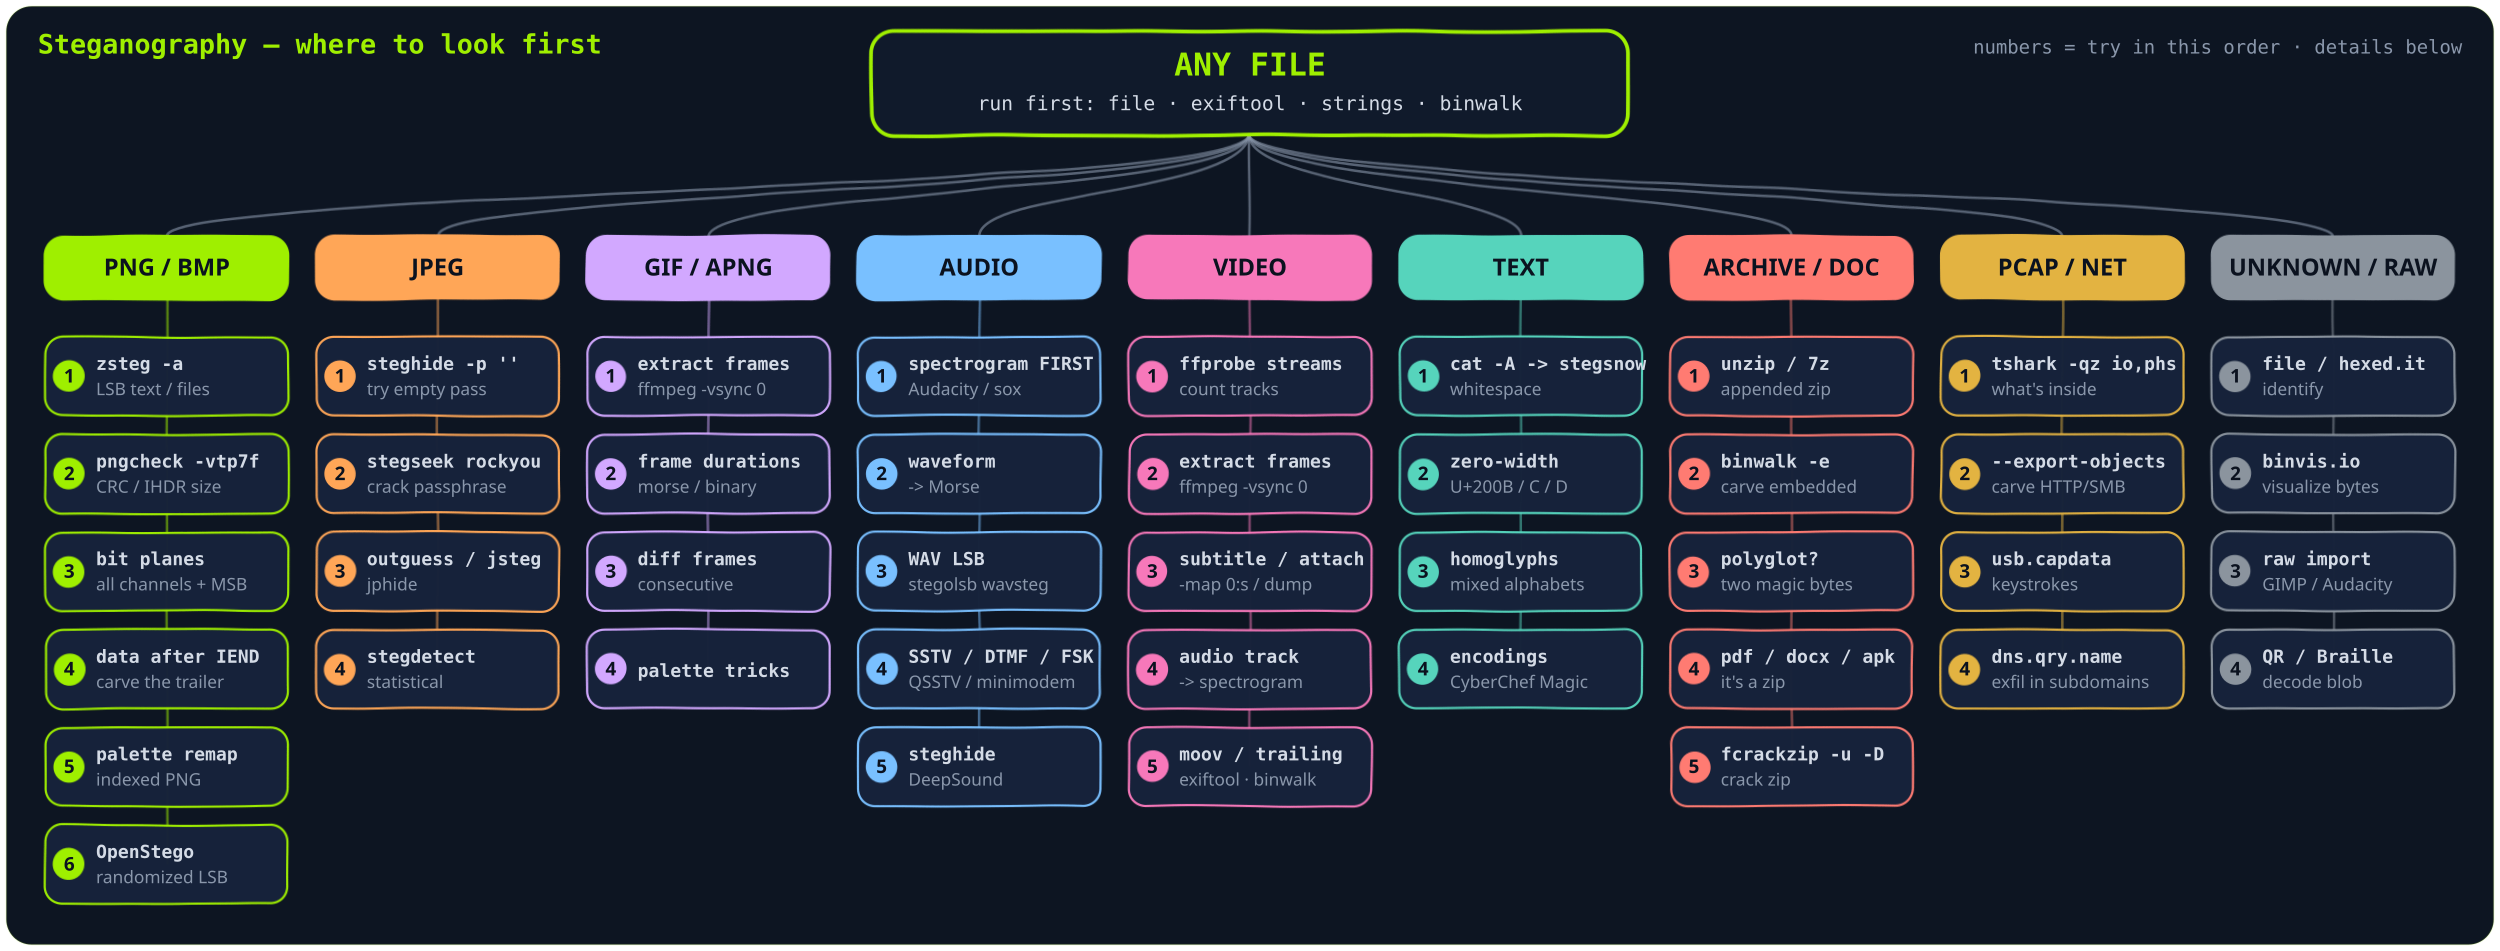
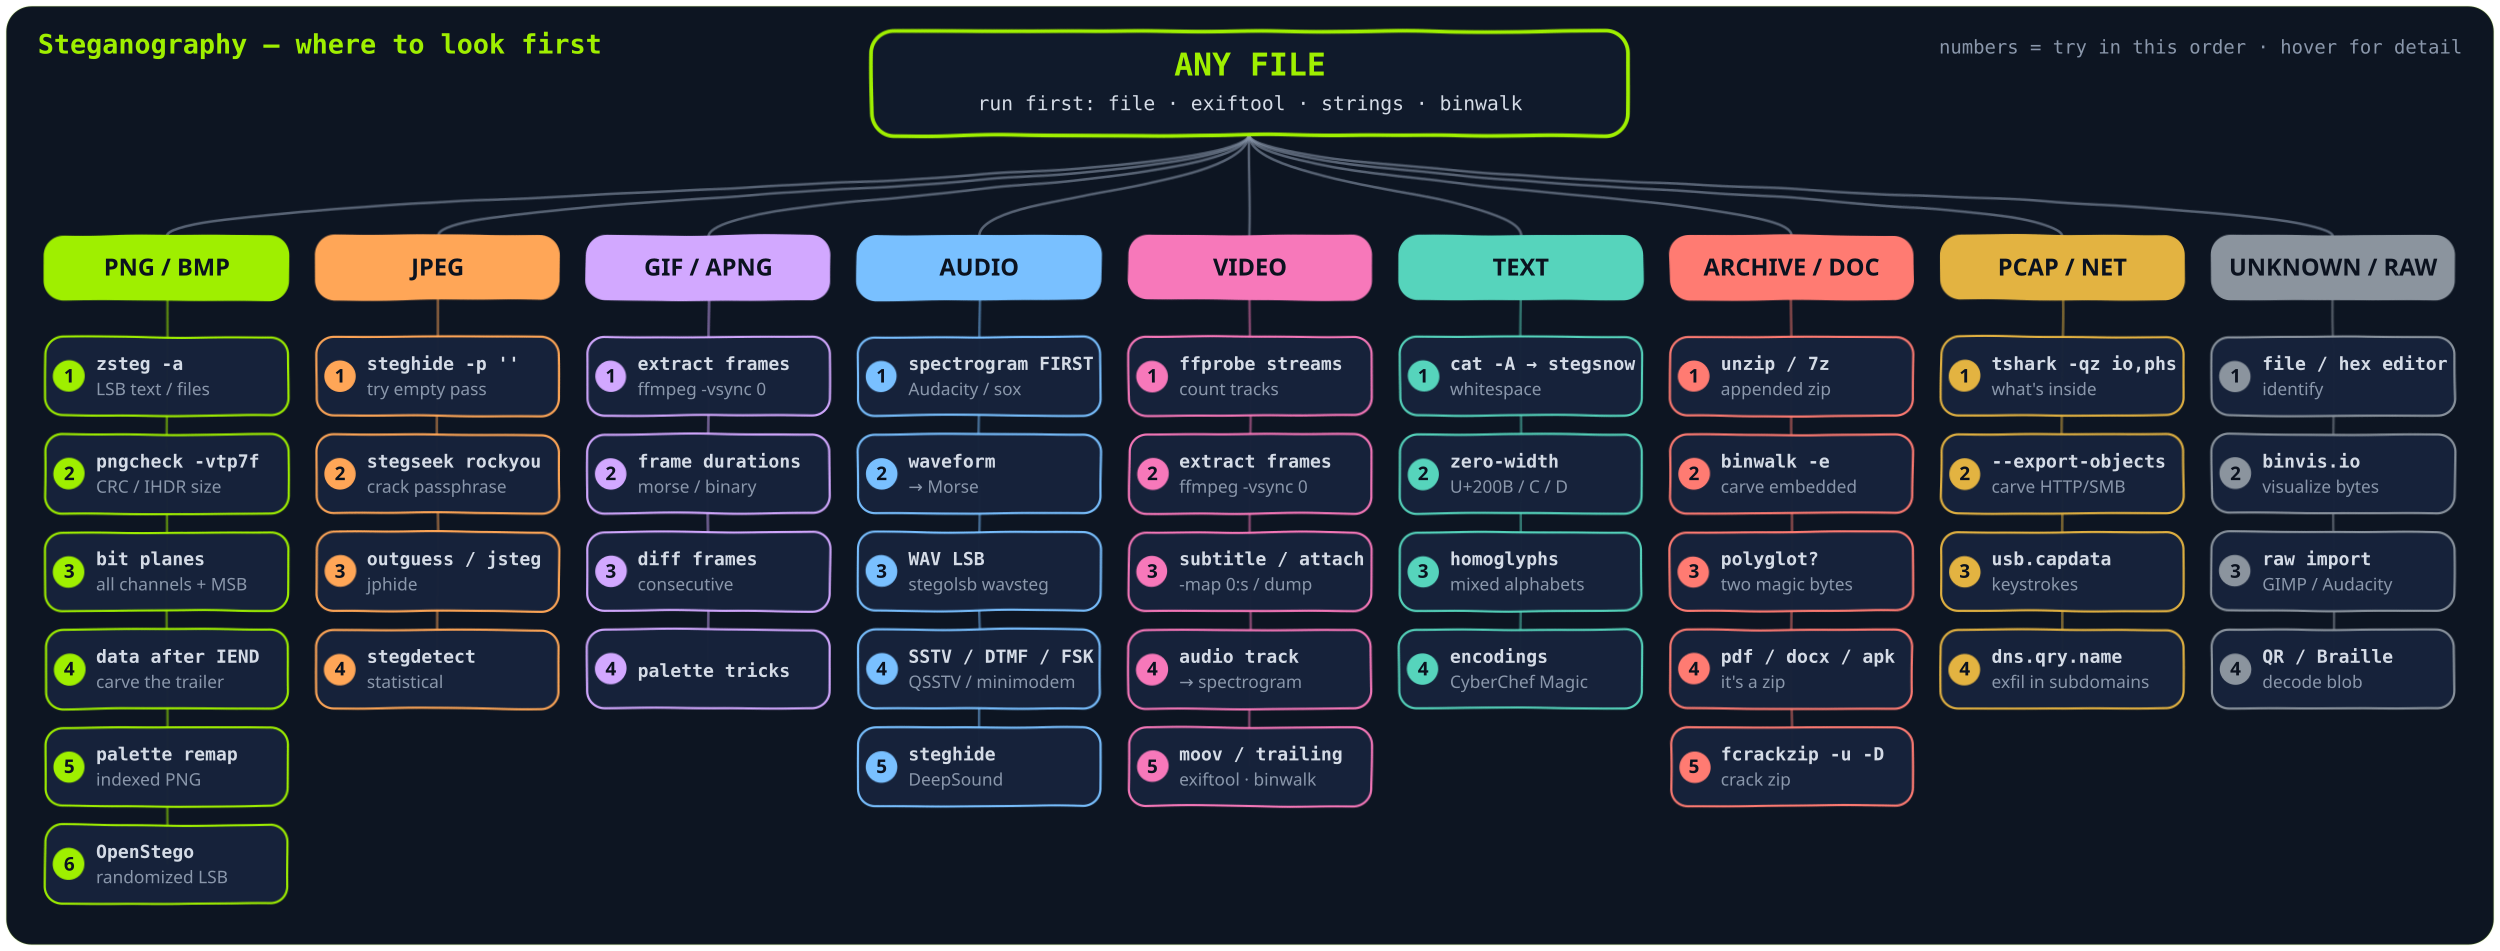
- <svg xmlns="http://www.w3.org/2000/svg" viewBox="0 0 1588 604" width="1588" height="604" role="img" aria-label="Steganography decision tree by file type" font-family="'Segoe Print','Bradley Hand','Comic Sans MS',ui-rounded,sans-serif">
+ <svg xmlns="http://www.w3.org/2000/svg" viewBox="0 0 1588 604" width="1588" height="604" role="img" class="decision-tree-svg" aria-label="Steganography decision tree by file type" font-family="'Segoe Print','Bradley Hand','Comic Sans MS',ui-rounded,sans-serif">
  <defs>
    <filter id="rough" filterUnits="userSpaceOnUse" x="0" y="0" width="1588" height="604">
      <feTurbulence type="fractalNoise" baseFrequency="0.013" numOctaves="2" seed="7" result="n" />
      <feDisplacementMap in="SourceGraphic" in2="n" scale="2.4" xChannelSelector="R" yChannelSelector="G" />
    </filter>
  </defs>
  <rect x="4" y="4" width="1580" height="596" rx="16" fill="#0d1522" stroke="#9fef0022" stroke-width="1" />
  <text x="24" y="34" font-family="'Fira Code',ui-monospace,monospace" font-size="17" fill="#9fef00" font-weight="700">Steganography — where to look first</text>
-   <text x="1564" y="34" text-anchor="end" font-family="'Fira Code',ui-monospace,monospace" font-size="12" fill="#8a97ab">numbers = try in this order · details below</text>
+   <text x="1564" y="34" text-anchor="end" font-family="'Fira Code',ui-monospace,monospace" font-size="12" fill="#8a97ab">numbers = try in this order · hover for detail</text>
  <g filter="url(#rough)">
    <path d="M 794 86 C 794 120, 106 122, 106 150" fill="none" stroke="#8a97ab" stroke-width="1.6" opacity="0.6" />
    <path d="M 794 86 C 794 120, 278 122, 278 150" fill="none" stroke="#8a97ab" stroke-width="1.6" opacity="0.6" />
    <path d="M 794 86 C 794 120, 450 122, 450 150" fill="none" stroke="#8a97ab" stroke-width="1.6" opacity="0.6" />
    <path d="M 794 86 C 794 120, 622 122, 622 150" fill="none" stroke="#8a97ab" stroke-width="1.6" opacity="0.6" />
    <path d="M 794 86 C 794 120, 794 122, 794 150" fill="none" stroke="#8a97ab" stroke-width="1.6" opacity="0.6" />
    <path d="M 794 86 C 794 120, 966 122, 966 150" fill="none" stroke="#8a97ab" stroke-width="1.6" opacity="0.6" />
    <path d="M 794 86 C 794 120, 1138 122, 1138 150" fill="none" stroke="#8a97ab" stroke-width="1.6" opacity="0.6" />
    <path d="M 794 86 C 794 120, 1310 122, 1310 150" fill="none" stroke="#8a97ab" stroke-width="1.6" opacity="0.6" />
    <path d="M 794 86 C 794 120, 1482 122, 1482 150" fill="none" stroke="#8a97ab" stroke-width="1.6" opacity="0.6" />
    <rect x="554" y="20" width="480" height="66" rx="14" fill="#101a2b" stroke="#9fef00" stroke-width="2.4" />
    <path d="M 106 190 L 106 549" stroke="#9fef00" stroke-width="1.6" opacity="0.5" fill="none" />
    <rect x="29" y="150" width="154" height="40" rx="12" fill="#9fef00" stroke="#9fef00" stroke-width="1.5" />
    <rect x="29" y="214" width="154" height="50" rx="11" fill="#16233a" stroke="#9fef00" stroke-width="1.4" opacity="0.98" />
    <circle cx="44" cy="239" r="10" fill="#9fef00" />
    <rect x="29" y="276" width="154" height="50" rx="11" fill="#16233a" stroke="#9fef00" stroke-width="1.4" opacity="0.98" />
    <circle cx="44" cy="301" r="10" fill="#9fef00" />
    <rect x="29" y="338" width="154" height="50" rx="11" fill="#16233a" stroke="#9fef00" stroke-width="1.4" opacity="0.98" />
    <circle cx="44" cy="363" r="10" fill="#9fef00" />
    <rect x="29" y="400" width="154" height="50" rx="11" fill="#16233a" stroke="#9fef00" stroke-width="1.4" opacity="0.98" />
    <circle cx="44" cy="425" r="10" fill="#9fef00" />
    <rect x="29" y="462" width="154" height="50" rx="11" fill="#16233a" stroke="#9fef00" stroke-width="1.4" opacity="0.98" />
    <circle cx="44" cy="487" r="10" fill="#9fef00" />
    <rect x="29" y="524" width="154" height="50" rx="11" fill="#16233a" stroke="#9fef00" stroke-width="1.4" opacity="0.98" />
    <circle cx="44" cy="549" r="10" fill="#9fef00" />
    <path d="M 278 190 L 278 425" stroke="#ffa657" stroke-width="1.6" opacity="0.5" fill="none" />
    <rect x="201" y="150" width="154" height="40" rx="12" fill="#ffa657" stroke="#ffa657" stroke-width="1.5" />
    <rect x="201" y="214" width="154" height="50" rx="11" fill="#16233a" stroke="#ffa657" stroke-width="1.4" opacity="0.98" />
    <circle cx="216" cy="239" r="10" fill="#ffa657" />
    <rect x="201" y="276" width="154" height="50" rx="11" fill="#16233a" stroke="#ffa657" stroke-width="1.4" opacity="0.98" />
    <circle cx="216" cy="301" r="10" fill="#ffa657" />
    <rect x="201" y="338" width="154" height="50" rx="11" fill="#16233a" stroke="#ffa657" stroke-width="1.4" opacity="0.98" />
    <circle cx="216" cy="363" r="10" fill="#ffa657" />
    <rect x="201" y="400" width="154" height="50" rx="11" fill="#16233a" stroke="#ffa657" stroke-width="1.4" opacity="0.98" />
    <circle cx="216" cy="425" r="10" fill="#ffa657" />
    <path d="M 450 190 L 450 425" stroke="#d2a8ff" stroke-width="1.6" opacity="0.5" fill="none" />
    <rect x="373" y="150" width="154" height="40" rx="12" fill="#d2a8ff" stroke="#d2a8ff" stroke-width="1.5" />
    <rect x="373" y="214" width="154" height="50" rx="11" fill="#16233a" stroke="#d2a8ff" stroke-width="1.4" opacity="0.98" />
    <circle cx="388" cy="239" r="10" fill="#d2a8ff" />
    <rect x="373" y="276" width="154" height="50" rx="11" fill="#16233a" stroke="#d2a8ff" stroke-width="1.4" opacity="0.98" />
    <circle cx="388" cy="301" r="10" fill="#d2a8ff" />
    <rect x="373" y="338" width="154" height="50" rx="11" fill="#16233a" stroke="#d2a8ff" stroke-width="1.4" opacity="0.98" />
    <circle cx="388" cy="363" r="10" fill="#d2a8ff" />
    <rect x="373" y="400" width="154" height="50" rx="11" fill="#16233a" stroke="#d2a8ff" stroke-width="1.4" opacity="0.98" />
    <circle cx="388" cy="425" r="10" fill="#d2a8ff" />
    <path d="M 622 190 L 622 487" stroke="#79c0ff" stroke-width="1.6" opacity="0.5" fill="none" />
    <rect x="545" y="150" width="154" height="40" rx="12" fill="#79c0ff" stroke="#79c0ff" stroke-width="1.5" />
    <rect x="545" y="214" width="154" height="50" rx="11" fill="#16233a" stroke="#79c0ff" stroke-width="1.4" opacity="0.98" />
    <circle cx="560" cy="239" r="10" fill="#79c0ff" />
    <rect x="545" y="276" width="154" height="50" rx="11" fill="#16233a" stroke="#79c0ff" stroke-width="1.4" opacity="0.98" />
    <circle cx="560" cy="301" r="10" fill="#79c0ff" />
    <rect x="545" y="338" width="154" height="50" rx="11" fill="#16233a" stroke="#79c0ff" stroke-width="1.4" opacity="0.98" />
    <circle cx="560" cy="363" r="10" fill="#79c0ff" />
    <rect x="545" y="400" width="154" height="50" rx="11" fill="#16233a" stroke="#79c0ff" stroke-width="1.4" opacity="0.98" />
    <circle cx="560" cy="425" r="10" fill="#79c0ff" />
    <rect x="545" y="462" width="154" height="50" rx="11" fill="#16233a" stroke="#79c0ff" stroke-width="1.4" opacity="0.98" />
    <circle cx="560" cy="487" r="10" fill="#79c0ff" />
    <path d="M 794 190 L 794 487" stroke="#f778ba" stroke-width="1.6" opacity="0.5" fill="none" />
    <rect x="717" y="150" width="154" height="40" rx="12" fill="#f778ba" stroke="#f778ba" stroke-width="1.5" />
    <rect x="717" y="214" width="154" height="50" rx="11" fill="#16233a" stroke="#f778ba" stroke-width="1.4" opacity="0.98" />
    <circle cx="732" cy="239" r="10" fill="#f778ba" />
    <rect x="717" y="276" width="154" height="50" rx="11" fill="#16233a" stroke="#f778ba" stroke-width="1.4" opacity="0.98" />
    <circle cx="732" cy="301" r="10" fill="#f778ba" />
    <rect x="717" y="338" width="154" height="50" rx="11" fill="#16233a" stroke="#f778ba" stroke-width="1.4" opacity="0.98" />
    <circle cx="732" cy="363" r="10" fill="#f778ba" />
    <rect x="717" y="400" width="154" height="50" rx="11" fill="#16233a" stroke="#f778ba" stroke-width="1.4" opacity="0.98" />
    <circle cx="732" cy="425" r="10" fill="#f778ba" />
    <rect x="717" y="462" width="154" height="50" rx="11" fill="#16233a" stroke="#f778ba" stroke-width="1.4" opacity="0.98" />
    <circle cx="732" cy="487" r="10" fill="#f778ba" />
    <path d="M 966 190 L 966 425" stroke="#56d4bc" stroke-width="1.6" opacity="0.5" fill="none" />
    <rect x="889" y="150" width="154" height="40" rx="12" fill="#56d4bc" stroke="#56d4bc" stroke-width="1.5" />
    <rect x="889" y="214" width="154" height="50" rx="11" fill="#16233a" stroke="#56d4bc" stroke-width="1.4" opacity="0.98" />
    <circle cx="904" cy="239" r="10" fill="#56d4bc" />
    <rect x="889" y="276" width="154" height="50" rx="11" fill="#16233a" stroke="#56d4bc" stroke-width="1.4" opacity="0.98" />
    <circle cx="904" cy="301" r="10" fill="#56d4bc" />
    <rect x="889" y="338" width="154" height="50" rx="11" fill="#16233a" stroke="#56d4bc" stroke-width="1.4" opacity="0.98" />
    <circle cx="904" cy="363" r="10" fill="#56d4bc" />
    <rect x="889" y="400" width="154" height="50" rx="11" fill="#16233a" stroke="#56d4bc" stroke-width="1.4" opacity="0.98" />
    <circle cx="904" cy="425" r="10" fill="#56d4bc" />
    <path d="M 1138 190 L 1138 487" stroke="#ff7b72" stroke-width="1.6" opacity="0.5" fill="none" />
    <rect x="1061" y="150" width="154" height="40" rx="12" fill="#ff7b72" stroke="#ff7b72" stroke-width="1.5" />
    <rect x="1061" y="214" width="154" height="50" rx="11" fill="#16233a" stroke="#ff7b72" stroke-width="1.4" opacity="0.98" />
    <circle cx="1076" cy="239" r="10" fill="#ff7b72" />
    <rect x="1061" y="276" width="154" height="50" rx="11" fill="#16233a" stroke="#ff7b72" stroke-width="1.4" opacity="0.98" />
    <circle cx="1076" cy="301" r="10" fill="#ff7b72" />
    <rect x="1061" y="338" width="154" height="50" rx="11" fill="#16233a" stroke="#ff7b72" stroke-width="1.4" opacity="0.98" />
    <circle cx="1076" cy="363" r="10" fill="#ff7b72" />
    <rect x="1061" y="400" width="154" height="50" rx="11" fill="#16233a" stroke="#ff7b72" stroke-width="1.4" opacity="0.98" />
    <circle cx="1076" cy="425" r="10" fill="#ff7b72" />
    <rect x="1061" y="462" width="154" height="50" rx="11" fill="#16233a" stroke="#ff7b72" stroke-width="1.4" opacity="0.98" />
    <circle cx="1076" cy="487" r="10" fill="#ff7b72" />
    <path d="M 1310 190 L 1310 425" stroke="#e3b341" stroke-width="1.6" opacity="0.5" fill="none" />
    <rect x="1233" y="150" width="154" height="40" rx="12" fill="#e3b341" stroke="#e3b341" stroke-width="1.5" />
    <rect x="1233" y="214" width="154" height="50" rx="11" fill="#16233a" stroke="#e3b341" stroke-width="1.4" opacity="0.98" />
    <circle cx="1248" cy="239" r="10" fill="#e3b341" />
    <rect x="1233" y="276" width="154" height="50" rx="11" fill="#16233a" stroke="#e3b341" stroke-width="1.4" opacity="0.98" />
    <circle cx="1248" cy="301" r="10" fill="#e3b341" />
    <rect x="1233" y="338" width="154" height="50" rx="11" fill="#16233a" stroke="#e3b341" stroke-width="1.4" opacity="0.98" />
    <circle cx="1248" cy="363" r="10" fill="#e3b341" />
    <rect x="1233" y="400" width="154" height="50" rx="11" fill="#16233a" stroke="#e3b341" stroke-width="1.4" opacity="0.98" />
    <circle cx="1248" cy="425" r="10" fill="#e3b341" />
    <path d="M 1482 190 L 1482 425" stroke="#8b949e" stroke-width="1.6" opacity="0.5" fill="none" />
    <rect x="1405" y="150" width="154" height="40" rx="12" fill="#8b949e" stroke="#8b949e" stroke-width="1.5" />
    <rect x="1405" y="214" width="154" height="50" rx="11" fill="#16233a" stroke="#8b949e" stroke-width="1.4" opacity="0.98" />
    <circle cx="1420" cy="239" r="10" fill="#8b949e" />
    <rect x="1405" y="276" width="154" height="50" rx="11" fill="#16233a" stroke="#8b949e" stroke-width="1.4" opacity="0.98" />
    <circle cx="1420" cy="301" r="10" fill="#8b949e" />
    <rect x="1405" y="338" width="154" height="50" rx="11" fill="#16233a" stroke="#8b949e" stroke-width="1.4" opacity="0.98" />
    <circle cx="1420" cy="363" r="10" fill="#8b949e" />
    <rect x="1405" y="400" width="154" height="50" rx="11" fill="#16233a" stroke="#8b949e" stroke-width="1.4" opacity="0.98" />
    <circle cx="1420" cy="425" r="10" fill="#8b949e" />
  </g>
  <text x="794" y="48" text-anchor="middle" font-family="'Fira Code',ui-monospace,monospace" font-size="20" font-weight="700" fill="#9fef00">ANY FILE</text>
  <text x="794" y="70" text-anchor="middle" font-family="'Fira Code',ui-monospace,monospace" font-size="12.5" fill="#d4dbe6">run first:  file · exiftool · strings · binwalk</text>
  <text x="106" y="175" text-anchor="middle" font-size="15" font-weight="700" fill="#0b121f">PNG / BMP</text>
  <text x="44" y="243" text-anchor="middle" font-size="12" font-weight="700" fill="#0b121f">1</text>
  <text x="61" y="235" font-family="'Fira Code',ui-monospace,monospace" font-size="11.5" fill="#d4dbe6" font-weight="600">zsteg -a</text>
  <text x="61" y="251" font-size="11" fill="#8a97ab">LSB text / files</text>
  <text x="44" y="305" text-anchor="middle" font-size="12" font-weight="700" fill="#0b121f">2</text>
  <text x="61" y="297" font-family="'Fira Code',ui-monospace,monospace" font-size="11.5" fill="#d4dbe6" font-weight="600">pngcheck -vtp7f</text>
  <text x="61" y="313" font-size="11" fill="#8a97ab">CRC / IHDR size</text>
  <text x="44" y="367" text-anchor="middle" font-size="12" font-weight="700" fill="#0b121f">3</text>
  <text x="61" y="359" font-family="'Fira Code',ui-monospace,monospace" font-size="11.5" fill="#d4dbe6" font-weight="600">bit planes</text>
  <text x="61" y="375" font-size="11" fill="#8a97ab">all channels + MSB</text>
  <text x="44" y="429" text-anchor="middle" font-size="12" font-weight="700" fill="#0b121f">4</text>
  <text x="61" y="421" font-family="'Fira Code',ui-monospace,monospace" font-size="11.5" fill="#d4dbe6" font-weight="600">data after IEND</text>
  <text x="61" y="437" font-size="11" fill="#8a97ab">carve the trailer</text>
  <text x="44" y="491" text-anchor="middle" font-size="12" font-weight="700" fill="#0b121f">5</text>
  <text x="61" y="483" font-family="'Fira Code',ui-monospace,monospace" font-size="11.5" fill="#d4dbe6" font-weight="600">palette remap</text>
  <text x="61" y="499" font-size="11" fill="#8a97ab">indexed PNG</text>
  <text x="44" y="553" text-anchor="middle" font-size="12" font-weight="700" fill="#0b121f">6</text>
  <text x="61" y="545" font-family="'Fira Code',ui-monospace,monospace" font-size="11.5" fill="#d4dbe6" font-weight="600">OpenStego</text>
  <text x="61" y="561" font-size="11" fill="#8a97ab">randomized LSB</text>
  <text x="278" y="175" text-anchor="middle" font-size="15" font-weight="700" fill="#0b121f">JPEG</text>
  <text x="216" y="243" text-anchor="middle" font-size="12" font-weight="700" fill="#0b121f">1</text>
  <text x="233" y="235" font-family="'Fira Code',ui-monospace,monospace" font-size="11.5" fill="#d4dbe6" font-weight="600">steghide -p ''</text>
  <text x="233" y="251" font-size="11" fill="#8a97ab">try empty pass</text>
  <text x="216" y="305" text-anchor="middle" font-size="12" font-weight="700" fill="#0b121f">2</text>
  <text x="233" y="297" font-family="'Fira Code',ui-monospace,monospace" font-size="11.5" fill="#d4dbe6" font-weight="600">stegseek rockyou</text>
  <text x="233" y="313" font-size="11" fill="#8a97ab">crack passphrase</text>
  <text x="216" y="367" text-anchor="middle" font-size="12" font-weight="700" fill="#0b121f">3</text>
  <text x="233" y="359" font-family="'Fira Code',ui-monospace,monospace" font-size="11.5" fill="#d4dbe6" font-weight="600">outguess / jsteg</text>
  <text x="233" y="375" font-size="11" fill="#8a97ab">jphide</text>
  <text x="216" y="429" text-anchor="middle" font-size="12" font-weight="700" fill="#0b121f">4</text>
  <text x="233" y="421" font-family="'Fira Code',ui-monospace,monospace" font-size="11.5" fill="#d4dbe6" font-weight="600">stegdetect</text>
  <text x="233" y="437" font-size="11" fill="#8a97ab">statistical</text>
  <text x="450" y="175" text-anchor="middle" font-size="15" font-weight="700" fill="#0b121f">GIF / APNG</text>
  <text x="388" y="243" text-anchor="middle" font-size="12" font-weight="700" fill="#0b121f">1</text>
  <text x="405" y="235" font-family="'Fira Code',ui-monospace,monospace" font-size="11.5" fill="#d4dbe6" font-weight="600">extract frames</text>
  <text x="405" y="251" font-size="11" fill="#8a97ab">ffmpeg -vsync 0</text>
  <text x="388" y="305" text-anchor="middle" font-size="12" font-weight="700" fill="#0b121f">2</text>
  <text x="405" y="297" font-family="'Fira Code',ui-monospace,monospace" font-size="11.5" fill="#d4dbe6" font-weight="600">frame durations</text>
  <text x="405" y="313" font-size="11" fill="#8a97ab">morse / binary</text>
  <text x="388" y="367" text-anchor="middle" font-size="12" font-weight="700" fill="#0b121f">3</text>
  <text x="405" y="359" font-family="'Fira Code',ui-monospace,monospace" font-size="11.5" fill="#d4dbe6" font-weight="600">diff frames</text>
  <text x="405" y="375" font-size="11" fill="#8a97ab">consecutive</text>
  <text x="388" y="429" text-anchor="middle" font-size="12" font-weight="700" fill="#0b121f">4</text>
  <text x="405" y="430" font-family="'Fira Code',ui-monospace,monospace" font-size="11.5" fill="#d4dbe6" font-weight="600">palette tricks</text>
  <text x="622" y="175" text-anchor="middle" font-size="15" font-weight="700" fill="#0b121f">AUDIO</text>
  <text x="560" y="243" text-anchor="middle" font-size="12" font-weight="700" fill="#0b121f">1</text>
  <text x="577" y="235" font-family="'Fira Code',ui-monospace,monospace" font-size="11.5" fill="#d4dbe6" font-weight="600">spectrogram FIRST</text>
  <text x="577" y="251" font-size="11" fill="#8a97ab">Audacity / sox</text>
  <text x="560" y="305" text-anchor="middle" font-size="12" font-weight="700" fill="#0b121f">2</text>
  <text x="577" y="297" font-family="'Fira Code',ui-monospace,monospace" font-size="11.5" fill="#d4dbe6" font-weight="600">waveform</text>
-   <text x="577" y="313" font-size="11" fill="#8a97ab">-&gt; Morse</text>
+   <text x="577" y="313" font-size="11" fill="#8a97ab">→ Morse</text>
  <text x="560" y="367" text-anchor="middle" font-size="12" font-weight="700" fill="#0b121f">3</text>
  <text x="577" y="359" font-family="'Fira Code',ui-monospace,monospace" font-size="11.5" fill="#d4dbe6" font-weight="600">WAV LSB</text>
  <text x="577" y="375" font-size="11" fill="#8a97ab">stegolsb wavsteg</text>
  <text x="560" y="429" text-anchor="middle" font-size="12" font-weight="700" fill="#0b121f">4</text>
  <text x="577" y="421" font-family="'Fira Code',ui-monospace,monospace" font-size="11.5" fill="#d4dbe6" font-weight="600">SSTV / DTMF / FSK</text>
  <text x="577" y="437" font-size="11" fill="#8a97ab">QSSTV / minimodem</text>
  <text x="560" y="491" text-anchor="middle" font-size="12" font-weight="700" fill="#0b121f">5</text>
  <text x="577" y="483" font-family="'Fira Code',ui-monospace,monospace" font-size="11.5" fill="#d4dbe6" font-weight="600">steghide</text>
  <text x="577" y="499" font-size="11" fill="#8a97ab">DeepSound</text>
  <text x="794" y="175" text-anchor="middle" font-size="15" font-weight="700" fill="#0b121f">VIDEO</text>
  <text x="732" y="243" text-anchor="middle" font-size="12" font-weight="700" fill="#0b121f">1</text>
  <text x="749" y="235" font-family="'Fira Code',ui-monospace,monospace" font-size="11.5" fill="#d4dbe6" font-weight="600">ffprobe streams</text>
  <text x="749" y="251" font-size="11" fill="#8a97ab">count tracks</text>
  <text x="732" y="305" text-anchor="middle" font-size="12" font-weight="700" fill="#0b121f">2</text>
  <text x="749" y="297" font-family="'Fira Code',ui-monospace,monospace" font-size="11.5" fill="#d4dbe6" font-weight="600">extract frames</text>
  <text x="749" y="313" font-size="11" fill="#8a97ab">ffmpeg -vsync 0</text>
  <text x="732" y="367" text-anchor="middle" font-size="12" font-weight="700" fill="#0b121f">3</text>
  <text x="749" y="359" font-family="'Fira Code',ui-monospace,monospace" font-size="11.5" fill="#d4dbe6" font-weight="600">subtitle / attach</text>
  <text x="749" y="375" font-size="11" fill="#8a97ab">-map 0:s / dump</text>
  <text x="732" y="429" text-anchor="middle" font-size="12" font-weight="700" fill="#0b121f">4</text>
  <text x="749" y="421" font-family="'Fira Code',ui-monospace,monospace" font-size="11.5" fill="#d4dbe6" font-weight="600">audio track</text>
-   <text x="749" y="437" font-size="11" fill="#8a97ab">-&gt; spectrogram</text>
+   <text x="749" y="437" font-size="11" fill="#8a97ab">→ spectrogram</text>
  <text x="732" y="491" text-anchor="middle" font-size="12" font-weight="700" fill="#0b121f">5</text>
  <text x="749" y="483" font-family="'Fira Code',ui-monospace,monospace" font-size="11.5" fill="#d4dbe6" font-weight="600">moov / trailing</text>
  <text x="749" y="499" font-size="11" fill="#8a97ab">exiftool · binwalk</text>
  <text x="966" y="175" text-anchor="middle" font-size="15" font-weight="700" fill="#0b121f">TEXT</text>
  <text x="904" y="243" text-anchor="middle" font-size="12" font-weight="700" fill="#0b121f">1</text>
-   <text x="921" y="235" font-family="'Fira Code',ui-monospace,monospace" font-size="11.5" fill="#d4dbe6" font-weight="600">cat -A -&gt; stegsnow</text>
+   <text x="921" y="235" font-family="'Fira Code',ui-monospace,monospace" font-size="11.5" fill="#d4dbe6" font-weight="600">cat -A → stegsnow</text>
  <text x="921" y="251" font-size="11" fill="#8a97ab">whitespace</text>
  <text x="904" y="305" text-anchor="middle" font-size="12" font-weight="700" fill="#0b121f">2</text>
  <text x="921" y="297" font-family="'Fira Code',ui-monospace,monospace" font-size="11.5" fill="#d4dbe6" font-weight="600">zero-width</text>
  <text x="921" y="313" font-size="11" fill="#8a97ab">U+200B / C / D</text>
  <text x="904" y="367" text-anchor="middle" font-size="12" font-weight="700" fill="#0b121f">3</text>
  <text x="921" y="359" font-family="'Fira Code',ui-monospace,monospace" font-size="11.5" fill="#d4dbe6" font-weight="600">homoglyphs</text>
  <text x="921" y="375" font-size="11" fill="#8a97ab">mixed alphabets</text>
  <text x="904" y="429" text-anchor="middle" font-size="12" font-weight="700" fill="#0b121f">4</text>
  <text x="921" y="421" font-family="'Fira Code',ui-monospace,monospace" font-size="11.5" fill="#d4dbe6" font-weight="600">encodings</text>
  <text x="921" y="437" font-size="11" fill="#8a97ab">CyberChef Magic</text>
  <text x="1138" y="175" text-anchor="middle" font-size="15" font-weight="700" fill="#0b121f">ARCHIVE / DOC</text>
  <text x="1076" y="243" text-anchor="middle" font-size="12" font-weight="700" fill="#0b121f">1</text>
  <text x="1093" y="235" font-family="'Fira Code',ui-monospace,monospace" font-size="11.5" fill="#d4dbe6" font-weight="600">unzip / 7z</text>
  <text x="1093" y="251" font-size="11" fill="#8a97ab">appended zip</text>
  <text x="1076" y="305" text-anchor="middle" font-size="12" font-weight="700" fill="#0b121f">2</text>
  <text x="1093" y="297" font-family="'Fira Code',ui-monospace,monospace" font-size="11.5" fill="#d4dbe6" font-weight="600">binwalk -e</text>
  <text x="1093" y="313" font-size="11" fill="#8a97ab">carve embedded</text>
  <text x="1076" y="367" text-anchor="middle" font-size="12" font-weight="700" fill="#0b121f">3</text>
  <text x="1093" y="359" font-family="'Fira Code',ui-monospace,monospace" font-size="11.5" fill="#d4dbe6" font-weight="600">polyglot?</text>
  <text x="1093" y="375" font-size="11" fill="#8a97ab">two magic bytes</text>
  <text x="1076" y="429" text-anchor="middle" font-size="12" font-weight="700" fill="#0b121f">4</text>
  <text x="1093" y="421" font-family="'Fira Code',ui-monospace,monospace" font-size="11.5" fill="#d4dbe6" font-weight="600">pdf / docx / apk</text>
  <text x="1093" y="437" font-size="11" fill="#8a97ab">it's a zip</text>
  <text x="1076" y="491" text-anchor="middle" font-size="12" font-weight="700" fill="#0b121f">5</text>
  <text x="1093" y="483" font-family="'Fira Code',ui-monospace,monospace" font-size="11.5" fill="#d4dbe6" font-weight="600">fcrackzip -u -D</text>
  <text x="1093" y="499" font-size="11" fill="#8a97ab">crack zip</text>
  <text x="1310" y="175" text-anchor="middle" font-size="15" font-weight="700" fill="#0b121f">PCAP / NET</text>
  <text x="1248" y="243" text-anchor="middle" font-size="12" font-weight="700" fill="#0b121f">1</text>
  <text x="1265" y="235" font-family="'Fira Code',ui-monospace,monospace" font-size="11.5" fill="#d4dbe6" font-weight="600">tshark -qz io,phs</text>
  <text x="1265" y="251" font-size="11" fill="#8a97ab">what's inside</text>
  <text x="1248" y="305" text-anchor="middle" font-size="12" font-weight="700" fill="#0b121f">2</text>
  <text x="1265" y="297" font-family="'Fira Code',ui-monospace,monospace" font-size="11.5" fill="#d4dbe6" font-weight="600">--export-objects</text>
  <text x="1265" y="313" font-size="11" fill="#8a97ab">carve HTTP/SMB</text>
  <text x="1248" y="367" text-anchor="middle" font-size="12" font-weight="700" fill="#0b121f">3</text>
  <text x="1265" y="359" font-family="'Fira Code',ui-monospace,monospace" font-size="11.5" fill="#d4dbe6" font-weight="600">usb.capdata</text>
  <text x="1265" y="375" font-size="11" fill="#8a97ab">keystrokes</text>
  <text x="1248" y="429" text-anchor="middle" font-size="12" font-weight="700" fill="#0b121f">4</text>
  <text x="1265" y="421" font-family="'Fira Code',ui-monospace,monospace" font-size="11.5" fill="#d4dbe6" font-weight="600">dns.qry.name</text>
  <text x="1265" y="437" font-size="11" fill="#8a97ab">exfil in subdomains</text>
  <text x="1482" y="175" text-anchor="middle" font-size="15" font-weight="700" fill="#0b121f">UNKNOWN / RAW</text>
  <text x="1420" y="243" text-anchor="middle" font-size="12" font-weight="700" fill="#0b121f">1</text>
-   <text x="1437" y="235" font-family="'Fira Code',ui-monospace,monospace" font-size="11.5" fill="#d4dbe6" font-weight="600">file / hexed.it</text>
+   <text x="1437" y="235" font-family="'Fira Code',ui-monospace,monospace" font-size="11.5" fill="#d4dbe6" font-weight="600">file / hex editor</text>
  <text x="1437" y="251" font-size="11" fill="#8a97ab">identify</text>
  <text x="1420" y="305" text-anchor="middle" font-size="12" font-weight="700" fill="#0b121f">2</text>
  <text x="1437" y="297" font-family="'Fira Code',ui-monospace,monospace" font-size="11.5" fill="#d4dbe6" font-weight="600">binvis.io</text>
  <text x="1437" y="313" font-size="11" fill="#8a97ab">visualize bytes</text>
  <text x="1420" y="367" text-anchor="middle" font-size="12" font-weight="700" fill="#0b121f">3</text>
  <text x="1437" y="359" font-family="'Fira Code',ui-monospace,monospace" font-size="11.5" fill="#d4dbe6" font-weight="600">raw import</text>
  <text x="1437" y="375" font-size="11" fill="#8a97ab">GIMP / Audacity</text>
  <text x="1420" y="429" text-anchor="middle" font-size="12" font-weight="700" fill="#0b121f">4</text>
  <text x="1437" y="421" font-family="'Fira Code',ui-monospace,monospace" font-size="11.5" fill="#d4dbe6" font-weight="600">QR / Braille</text>
  <text x="1437" y="437" font-size="11" fill="#8a97ab">decode blob</text>
+   <g class="ds-hits">
+     <rect class="ds-step" data-root="1" x="554" y="20" width="480" height="66" rx="14" fill="#9fef00" stroke="#9fef00" fill-opacity="0" stroke-opacity="0" pointer-events="all" tabindex="0" role="button" aria-label="ANY FILE: run first — run first:  file · exiftool · strings · binwalk" />
+     <rect class="ds-step" data-b="0" data-s="0" x="29" y="214" width="154" height="50" rx="11" fill="#9fef00" stroke="#9fef00" fill-opacity="0" stroke-opacity="0" pointer-events="all" tabindex="0" role="button" aria-label="PNG / BMP step 1: zsteg -a — LSB text / files" />
+     <rect class="ds-step" data-b="0" data-s="1" x="29" y="276" width="154" height="50" rx="11" fill="#9fef00" stroke="#9fef00" fill-opacity="0" stroke-opacity="0" pointer-events="all" tabindex="0" role="button" aria-label="PNG / BMP step 2: pngcheck -vtp7f — CRC / IHDR size" />
+     <rect class="ds-step" data-b="0" data-s="2" x="29" y="338" width="154" height="50" rx="11" fill="#9fef00" stroke="#9fef00" fill-opacity="0" stroke-opacity="0" pointer-events="all" tabindex="0" role="button" aria-label="PNG / BMP step 3: bit planes — all channels + MSB" />
+     <rect class="ds-step" data-b="0" data-s="3" x="29" y="400" width="154" height="50" rx="11" fill="#9fef00" stroke="#9fef00" fill-opacity="0" stroke-opacity="0" pointer-events="all" tabindex="0" role="button" aria-label="PNG / BMP step 4: data after IEND — carve the trailer" />
+     <rect class="ds-step" data-b="0" data-s="4" x="29" y="462" width="154" height="50" rx="11" fill="#9fef00" stroke="#9fef00" fill-opacity="0" stroke-opacity="0" pointer-events="all" tabindex="0" role="button" aria-label="PNG / BMP step 5: palette remap — indexed PNG" />
+     <rect class="ds-step" data-b="0" data-s="5" x="29" y="524" width="154" height="50" rx="11" fill="#9fef00" stroke="#9fef00" fill-opacity="0" stroke-opacity="0" pointer-events="all" tabindex="0" role="button" aria-label="PNG / BMP step 6: OpenStego — randomized LSB" />
+     <rect class="ds-step" data-b="1" data-s="0" x="201" y="214" width="154" height="50" rx="11" fill="#ffa657" stroke="#ffa657" fill-opacity="0" stroke-opacity="0" pointer-events="all" tabindex="0" role="button" aria-label="JPEG step 1: steghide -p '' — try empty pass" />
+     <rect class="ds-step" data-b="1" data-s="1" x="201" y="276" width="154" height="50" rx="11" fill="#ffa657" stroke="#ffa657" fill-opacity="0" stroke-opacity="0" pointer-events="all" tabindex="0" role="button" aria-label="JPEG step 2: stegseek rockyou — crack passphrase" />
+     <rect class="ds-step" data-b="1" data-s="2" x="201" y="338" width="154" height="50" rx="11" fill="#ffa657" stroke="#ffa657" fill-opacity="0" stroke-opacity="0" pointer-events="all" tabindex="0" role="button" aria-label="JPEG step 3: outguess / jsteg — jphide" />
+     <rect class="ds-step" data-b="1" data-s="3" x="201" y="400" width="154" height="50" rx="11" fill="#ffa657" stroke="#ffa657" fill-opacity="0" stroke-opacity="0" pointer-events="all" tabindex="0" role="button" aria-label="JPEG step 4: stegdetect — statistical" />
+     <rect class="ds-step" data-b="2" data-s="0" x="373" y="214" width="154" height="50" rx="11" fill="#d2a8ff" stroke="#d2a8ff" fill-opacity="0" stroke-opacity="0" pointer-events="all" tabindex="0" role="button" aria-label="GIF / APNG step 1: extract frames — ffmpeg -vsync 0" />
+     <rect class="ds-step" data-b="2" data-s="1" x="373" y="276" width="154" height="50" rx="11" fill="#d2a8ff" stroke="#d2a8ff" fill-opacity="0" stroke-opacity="0" pointer-events="all" tabindex="0" role="button" aria-label="GIF / APNG step 2: frame durations — morse / binary" />
+     <rect class="ds-step" data-b="2" data-s="2" x="373" y="338" width="154" height="50" rx="11" fill="#d2a8ff" stroke="#d2a8ff" fill-opacity="0" stroke-opacity="0" pointer-events="all" tabindex="0" role="button" aria-label="GIF / APNG step 3: diff frames — consecutive" />
+     <rect class="ds-step" data-b="2" data-s="3" x="373" y="400" width="154" height="50" rx="11" fill="#d2a8ff" stroke="#d2a8ff" fill-opacity="0" stroke-opacity="0" pointer-events="all" tabindex="0" role="button" aria-label="GIF / APNG step 4: palette tricks" />
+     <rect class="ds-step" data-b="3" data-s="0" x="545" y="214" width="154" height="50" rx="11" fill="#79c0ff" stroke="#79c0ff" fill-opacity="0" stroke-opacity="0" pointer-events="all" tabindex="0" role="button" aria-label="AUDIO step 1: spectrogram FIRST — Audacity / sox" />
+     <rect class="ds-step" data-b="3" data-s="1" x="545" y="276" width="154" height="50" rx="11" fill="#79c0ff" stroke="#79c0ff" fill-opacity="0" stroke-opacity="0" pointer-events="all" tabindex="0" role="button" aria-label="AUDIO step 2: waveform — → Morse" />
+     <rect class="ds-step" data-b="3" data-s="2" x="545" y="338" width="154" height="50" rx="11" fill="#79c0ff" stroke="#79c0ff" fill-opacity="0" stroke-opacity="0" pointer-events="all" tabindex="0" role="button" aria-label="AUDIO step 3: WAV LSB — stegolsb wavsteg" />
+     <rect class="ds-step" data-b="3" data-s="3" x="545" y="400" width="154" height="50" rx="11" fill="#79c0ff" stroke="#79c0ff" fill-opacity="0" stroke-opacity="0" pointer-events="all" tabindex="0" role="button" aria-label="AUDIO step 4: SSTV / DTMF / FSK — QSSTV / minimodem" />
+     <rect class="ds-step" data-b="3" data-s="4" x="545" y="462" width="154" height="50" rx="11" fill="#79c0ff" stroke="#79c0ff" fill-opacity="0" stroke-opacity="0" pointer-events="all" tabindex="0" role="button" aria-label="AUDIO step 5: steghide — DeepSound" />
+     <rect class="ds-step" data-b="4" data-s="0" x="717" y="214" width="154" height="50" rx="11" fill="#f778ba" stroke="#f778ba" fill-opacity="0" stroke-opacity="0" pointer-events="all" tabindex="0" role="button" aria-label="VIDEO step 1: ffprobe streams — count tracks" />
+     <rect class="ds-step" data-b="4" data-s="1" x="717" y="276" width="154" height="50" rx="11" fill="#f778ba" stroke="#f778ba" fill-opacity="0" stroke-opacity="0" pointer-events="all" tabindex="0" role="button" aria-label="VIDEO step 2: extract frames — ffmpeg -vsync 0" />
+     <rect class="ds-step" data-b="4" data-s="2" x="717" y="338" width="154" height="50" rx="11" fill="#f778ba" stroke="#f778ba" fill-opacity="0" stroke-opacity="0" pointer-events="all" tabindex="0" role="button" aria-label="VIDEO step 3: subtitle / attach — -map 0:s / dump" />
+     <rect class="ds-step" data-b="4" data-s="3" x="717" y="400" width="154" height="50" rx="11" fill="#f778ba" stroke="#f778ba" fill-opacity="0" stroke-opacity="0" pointer-events="all" tabindex="0" role="button" aria-label="VIDEO step 4: audio track — → spectrogram" />
+     <rect class="ds-step" data-b="4" data-s="4" x="717" y="462" width="154" height="50" rx="11" fill="#f778ba" stroke="#f778ba" fill-opacity="0" stroke-opacity="0" pointer-events="all" tabindex="0" role="button" aria-label="VIDEO step 5: moov / trailing — exiftool · binwalk" />
+     <rect class="ds-step" data-b="5" data-s="0" x="889" y="214" width="154" height="50" rx="11" fill="#56d4bc" stroke="#56d4bc" fill-opacity="0" stroke-opacity="0" pointer-events="all" tabindex="0" role="button" aria-label="TEXT step 1: cat -A → stegsnow — whitespace" />
+     <rect class="ds-step" data-b="5" data-s="1" x="889" y="276" width="154" height="50" rx="11" fill="#56d4bc" stroke="#56d4bc" fill-opacity="0" stroke-opacity="0" pointer-events="all" tabindex="0" role="button" aria-label="TEXT step 2: zero-width — U+200B / C / D" />
+     <rect class="ds-step" data-b="5" data-s="2" x="889" y="338" width="154" height="50" rx="11" fill="#56d4bc" stroke="#56d4bc" fill-opacity="0" stroke-opacity="0" pointer-events="all" tabindex="0" role="button" aria-label="TEXT step 3: homoglyphs — mixed alphabets" />
+     <rect class="ds-step" data-b="5" data-s="3" x="889" y="400" width="154" height="50" rx="11" fill="#56d4bc" stroke="#56d4bc" fill-opacity="0" stroke-opacity="0" pointer-events="all" tabindex="0" role="button" aria-label="TEXT step 4: encodings — CyberChef Magic" />
+     <rect class="ds-step" data-b="6" data-s="0" x="1061" y="214" width="154" height="50" rx="11" fill="#ff7b72" stroke="#ff7b72" fill-opacity="0" stroke-opacity="0" pointer-events="all" tabindex="0" role="button" aria-label="ARCHIVE / DOC step 1: unzip / 7z — appended zip" />
+     <rect class="ds-step" data-b="6" data-s="1" x="1061" y="276" width="154" height="50" rx="11" fill="#ff7b72" stroke="#ff7b72" fill-opacity="0" stroke-opacity="0" pointer-events="all" tabindex="0" role="button" aria-label="ARCHIVE / DOC step 2: binwalk -e — carve embedded" />
+     <rect class="ds-step" data-b="6" data-s="2" x="1061" y="338" width="154" height="50" rx="11" fill="#ff7b72" stroke="#ff7b72" fill-opacity="0" stroke-opacity="0" pointer-events="all" tabindex="0" role="button" aria-label="ARCHIVE / DOC step 3: polyglot? — two magic bytes" />
+     <rect class="ds-step" data-b="6" data-s="3" x="1061" y="400" width="154" height="50" rx="11" fill="#ff7b72" stroke="#ff7b72" fill-opacity="0" stroke-opacity="0" pointer-events="all" tabindex="0" role="button" aria-label="ARCHIVE / DOC step 4: pdf / docx / apk — it's a zip" />
+     <rect class="ds-step" data-b="6" data-s="4" x="1061" y="462" width="154" height="50" rx="11" fill="#ff7b72" stroke="#ff7b72" fill-opacity="0" stroke-opacity="0" pointer-events="all" tabindex="0" role="button" aria-label="ARCHIVE / DOC step 5: fcrackzip -u -D — crack zip" />
+     <rect class="ds-step" data-b="7" data-s="0" x="1233" y="214" width="154" height="50" rx="11" fill="#e3b341" stroke="#e3b341" fill-opacity="0" stroke-opacity="0" pointer-events="all" tabindex="0" role="button" aria-label="PCAP / NET step 1: tshark -qz io,phs — what's inside" />
+     <rect class="ds-step" data-b="7" data-s="1" x="1233" y="276" width="154" height="50" rx="11" fill="#e3b341" stroke="#e3b341" fill-opacity="0" stroke-opacity="0" pointer-events="all" tabindex="0" role="button" aria-label="PCAP / NET step 2: --export-objects — carve HTTP/SMB" />
+     <rect class="ds-step" data-b="7" data-s="2" x="1233" y="338" width="154" height="50" rx="11" fill="#e3b341" stroke="#e3b341" fill-opacity="0" stroke-opacity="0" pointer-events="all" tabindex="0" role="button" aria-label="PCAP / NET step 3: usb.capdata — keystrokes" />
+     <rect class="ds-step" data-b="7" data-s="3" x="1233" y="400" width="154" height="50" rx="11" fill="#e3b341" stroke="#e3b341" fill-opacity="0" stroke-opacity="0" pointer-events="all" tabindex="0" role="button" aria-label="PCAP / NET step 4: dns.qry.name — exfil in subdomains" />
+     <rect class="ds-step" data-b="8" data-s="0" x="1405" y="214" width="154" height="50" rx="11" fill="#8b949e" stroke="#8b949e" fill-opacity="0" stroke-opacity="0" pointer-events="all" tabindex="0" role="button" aria-label="UNKNOWN / RAW step 1: file / hex editor — identify" />
+     <rect class="ds-step" data-b="8" data-s="1" x="1405" y="276" width="154" height="50" rx="11" fill="#8b949e" stroke="#8b949e" fill-opacity="0" stroke-opacity="0" pointer-events="all" tabindex="0" role="button" aria-label="UNKNOWN / RAW step 2: binvis.io — visualize bytes" />
+     <rect class="ds-step" data-b="8" data-s="2" x="1405" y="338" width="154" height="50" rx="11" fill="#8b949e" stroke="#8b949e" fill-opacity="0" stroke-opacity="0" pointer-events="all" tabindex="0" role="button" aria-label="UNKNOWN / RAW step 3: raw import — GIMP / Audacity" />
+     <rect class="ds-step" data-b="8" data-s="3" x="1405" y="400" width="154" height="50" rx="11" fill="#8b949e" stroke="#8b949e" fill-opacity="0" stroke-opacity="0" pointer-events="all" tabindex="0" role="button" aria-label="UNKNOWN / RAW step 4: QR / Braille — decode blob" />
+   </g>
</svg>
